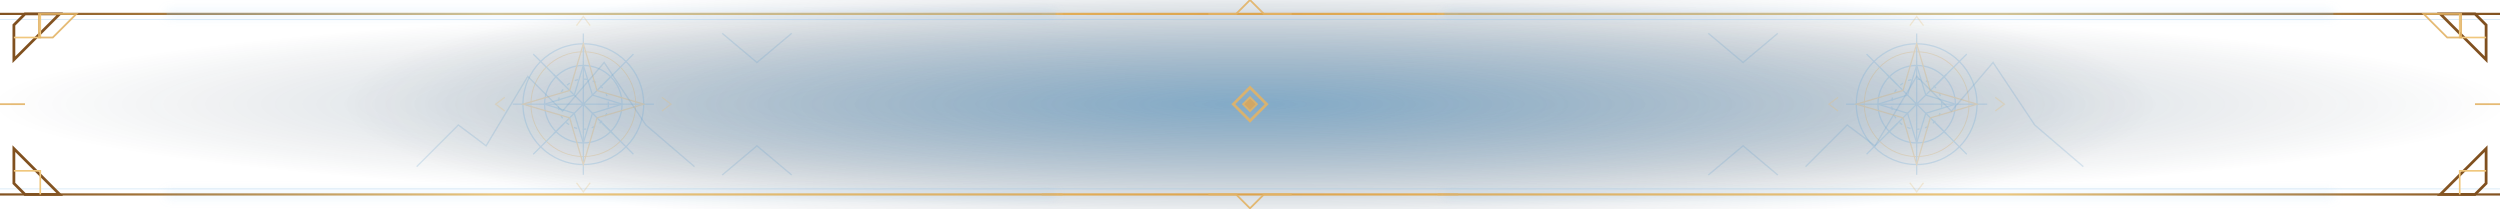
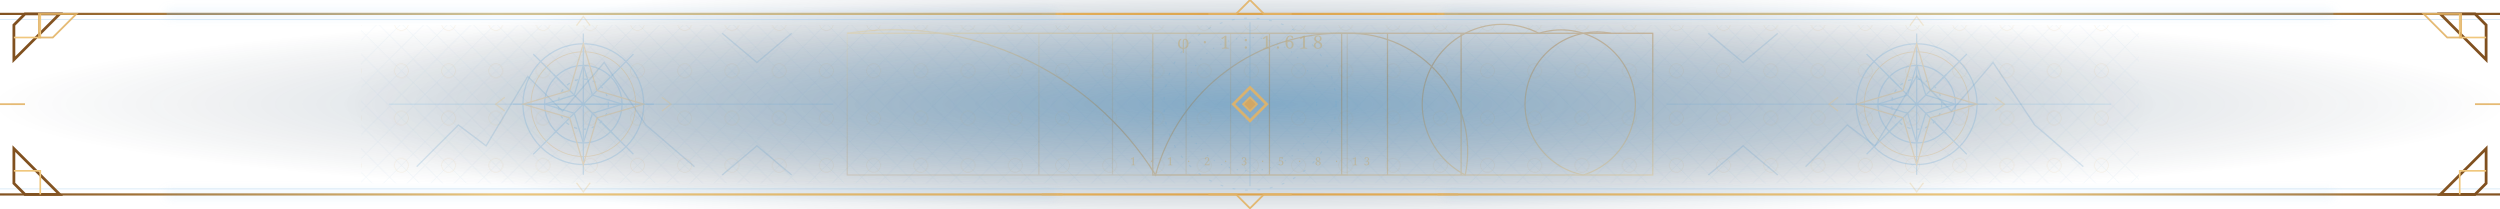
<svg xmlns="http://www.w3.org/2000/svg" viewBox="0 0 1800 150" preserveAspectRatio="none">
  <defs>
    <linearGradient id="gold" x1="0" y1="0" x2="1" y2="0">
      <stop stop-color="#80501f" />
      <stop offset=".2" stop-color="#f2c879" />
      <stop offset=".5" stop-color="#dca44e" />
      <stop offset=".8" stop-color="#f2c879" />
      <stop offset="1" stop-color="#80501f" />
    </linearGradient>
    <radialGradient id="aura">
      <stop stop-color="#236a9d" stop-opacity=".34" />
      <stop offset=".55" stop-color="#12436b" stop-opacity=".16" />
      <stop offset="1" stop-color="#071321" stop-opacity="0" />
    </radialGradient>
    <filter id="glow">
      <feGaussianBlur stdDeviation="4" />
    </filter>
    <g id="ward" fill="none" stroke="#6ca8d5" stroke-width="1.15" opacity=".28">
      <circle r="53" />
      <circle r="46" stroke="#d5a85e" stroke-width=".8" />
      <circle r="34" />
      <circle r="22" stroke-dasharray="3 5" />
      <path d="M0-62V62M-62 0H62M-44-44L44 44M44-44L-44 44" />
      <path d="M0-53L12-12 53 0 12 12 0 53-12 12-53 0-12-12Z" stroke="#d5a85e" />
      <path d="M0-34L8-8 34 0 8 8 0 34-8 8-34 0-8-8Z" />
      <path d="M-26-26L-17-17M26-26L17-17M-26 26L-17 17M26 26L17 17" />
      <path d="M-6-69L0-77 6-69M-6 69L0 77 6 69M-69-6L-77 0-69 6M69-6L77 0 69 6" stroke="#e7bd72" />
    </g>
+     <linearGradient id="arcaneGold" x1="0" y1="0" x2="1" y2="1">
+       <stop stop-color="#ffe3a0" />
+       <stop offset=".5" stop-color="#c58a3b" />
+       <stop offset="1" stop-color="#f2cf86" />
+     </linearGradient>
+     <pattern id="sacredGrid" width="34" height="34" patternUnits="userSpaceOnUse">
+       <path d="M17 0L34 17 17 34 0 17Z M0 0L34 34M34 0L0 34" fill="none" stroke="#6ca8d5" stroke-width=".45" opacity=".22" />
+       <circle cx="17" cy="17" r="5" fill="none" stroke="#d7a85e" stroke-width=".5" opacity=".35" />
+     </pattern>
  </defs>
  <rect width="1800" height="150" fill="url(#aura)" />
+   <rect x="260" y="18" width="1280" height="114" fill="url(#sacredGrid)" opacity=".36" />
+   <g fill="none" stroke="url(#arcaneGold)" stroke-width=".9" opacity=".42">
+     <path d="M610 24H1190V126H830V24H1052V126H914V24H999V126H966V24H979" />
+     <path d="M610 24A222 222 0 0 1 832 126A138 138 0 0 1 970 24A85 85 0 0 1 1055 126A53 53 0 0 1 1108 24A32 32 0 0 1 1140 126A20 20 0 0 1 1160 24" />
+     <path d="M1190 24H610V126H970V24H748V126H886V24H801V126H854V24H821" opacity=".45" />
+   </g>
+   <g fill="none" stroke="#8bc3e8" stroke-width=".8" opacity=".28">
+     <path d="M280 75H600M1200 75H1520M900 16V134" />
+     <circle cx="900" cy="75" r="62" stroke-dasharray="2 7" />
+     <circle cx="900" cy="75" r="48" stroke-dasharray="1 5" />
+   </g>
+   <g fill="#e7c27e" font-family="Georgia,serif" opacity=".58" text-anchor="middle">
+     <text x="900" y="35" font-size="13" letter-spacing="3">φ · 1 : 1.618</text>
+     <text x="900" y="119" font-size="8" letter-spacing="4">1  ·  1  ·  2  ·  3  ·  5  ·  8  ·  13</text>
+   </g>
  <ellipse cx="900" cy="75" rx="650" ry="100" fill="url(#aura)" />
  <path d="M0 10H1800M0 140H1800" stroke="url(#gold)" stroke-width="1.6" />
  <path d="M0 14H1800M0 136H1800" stroke="#80b9e5" stroke-width=".65" opacity=".3" />
  <path d="M18 10L43 10 25 28 10 43V18ZM1782 10H1757L1775 28 1790 43V18ZM18 140L43 140 25 122 10 107V132ZM1782 140H1757L1775 122 1790 107V132Z" fill="none" stroke="url(#gold)" stroke-width="2" />
  <path d="M10 27L29 27 29 10M1790 27L1771 27 1771 10M10 123L29 123 29 140M1790 123L1771 123 1771 140" fill="none" stroke="#f0c77d" stroke-width="1.2" />
  <g transform="translate(420 75) scale(.82)">
    <use href="#ward" />
  </g>
  <g transform="translate(1380 75) scale(.82)">
    <use href="#ward" />
  </g>
  <g fill="none" stroke="#5f9bc9" stroke-width="1" opacity=".22">
    <path d="M300 120L330 90 350 105 380 55 405 80 435 45 465 90 500 120M1300 120L1330 90 1350 105 1380 55 1405 80 1435 45 1465 90 1500 120" />
    <path d="M520 24L545 45 570 24M1230 24L1255 45 1280 24M520 126L545 105 570 126M1230 126L1255 105 1280 126" />
  </g>
  <g fill="none" stroke="#e2b365" stroke-width="1.3" opacity=".9">
    <path d="M0 75H18M1782 75H1800M28 10L55 10 38 27 28 27ZM1772 10L1745 10 1762 27 1772 27Z" />
    <path d="M870 10L890 10 900 0 910 10 930 10M870 140L890 140 900 150 910 140 930 140" />
    <path d="M888 75L900 63 912 75 900 87Z" stroke-width="2" />
    <path d="M895 75L900 70 905 75 900 80Z" fill="#d9a65b" />
    <path d="M750 10L765 10M1035 10L1050 10M750 140L765 140M1035 140L1050 140" />
  </g>
  <path d="M120 10H760M1040 10H1680M120 140H760M1040 140H1680" stroke="#53a7e8" stroke-width="3" opacity=".2" filter="url(#glow)" />
  <path d="M120 10H760M1040 10H1680" stroke="#7ab9e9" stroke-width=".8" opacity=".4" />
</svg>
